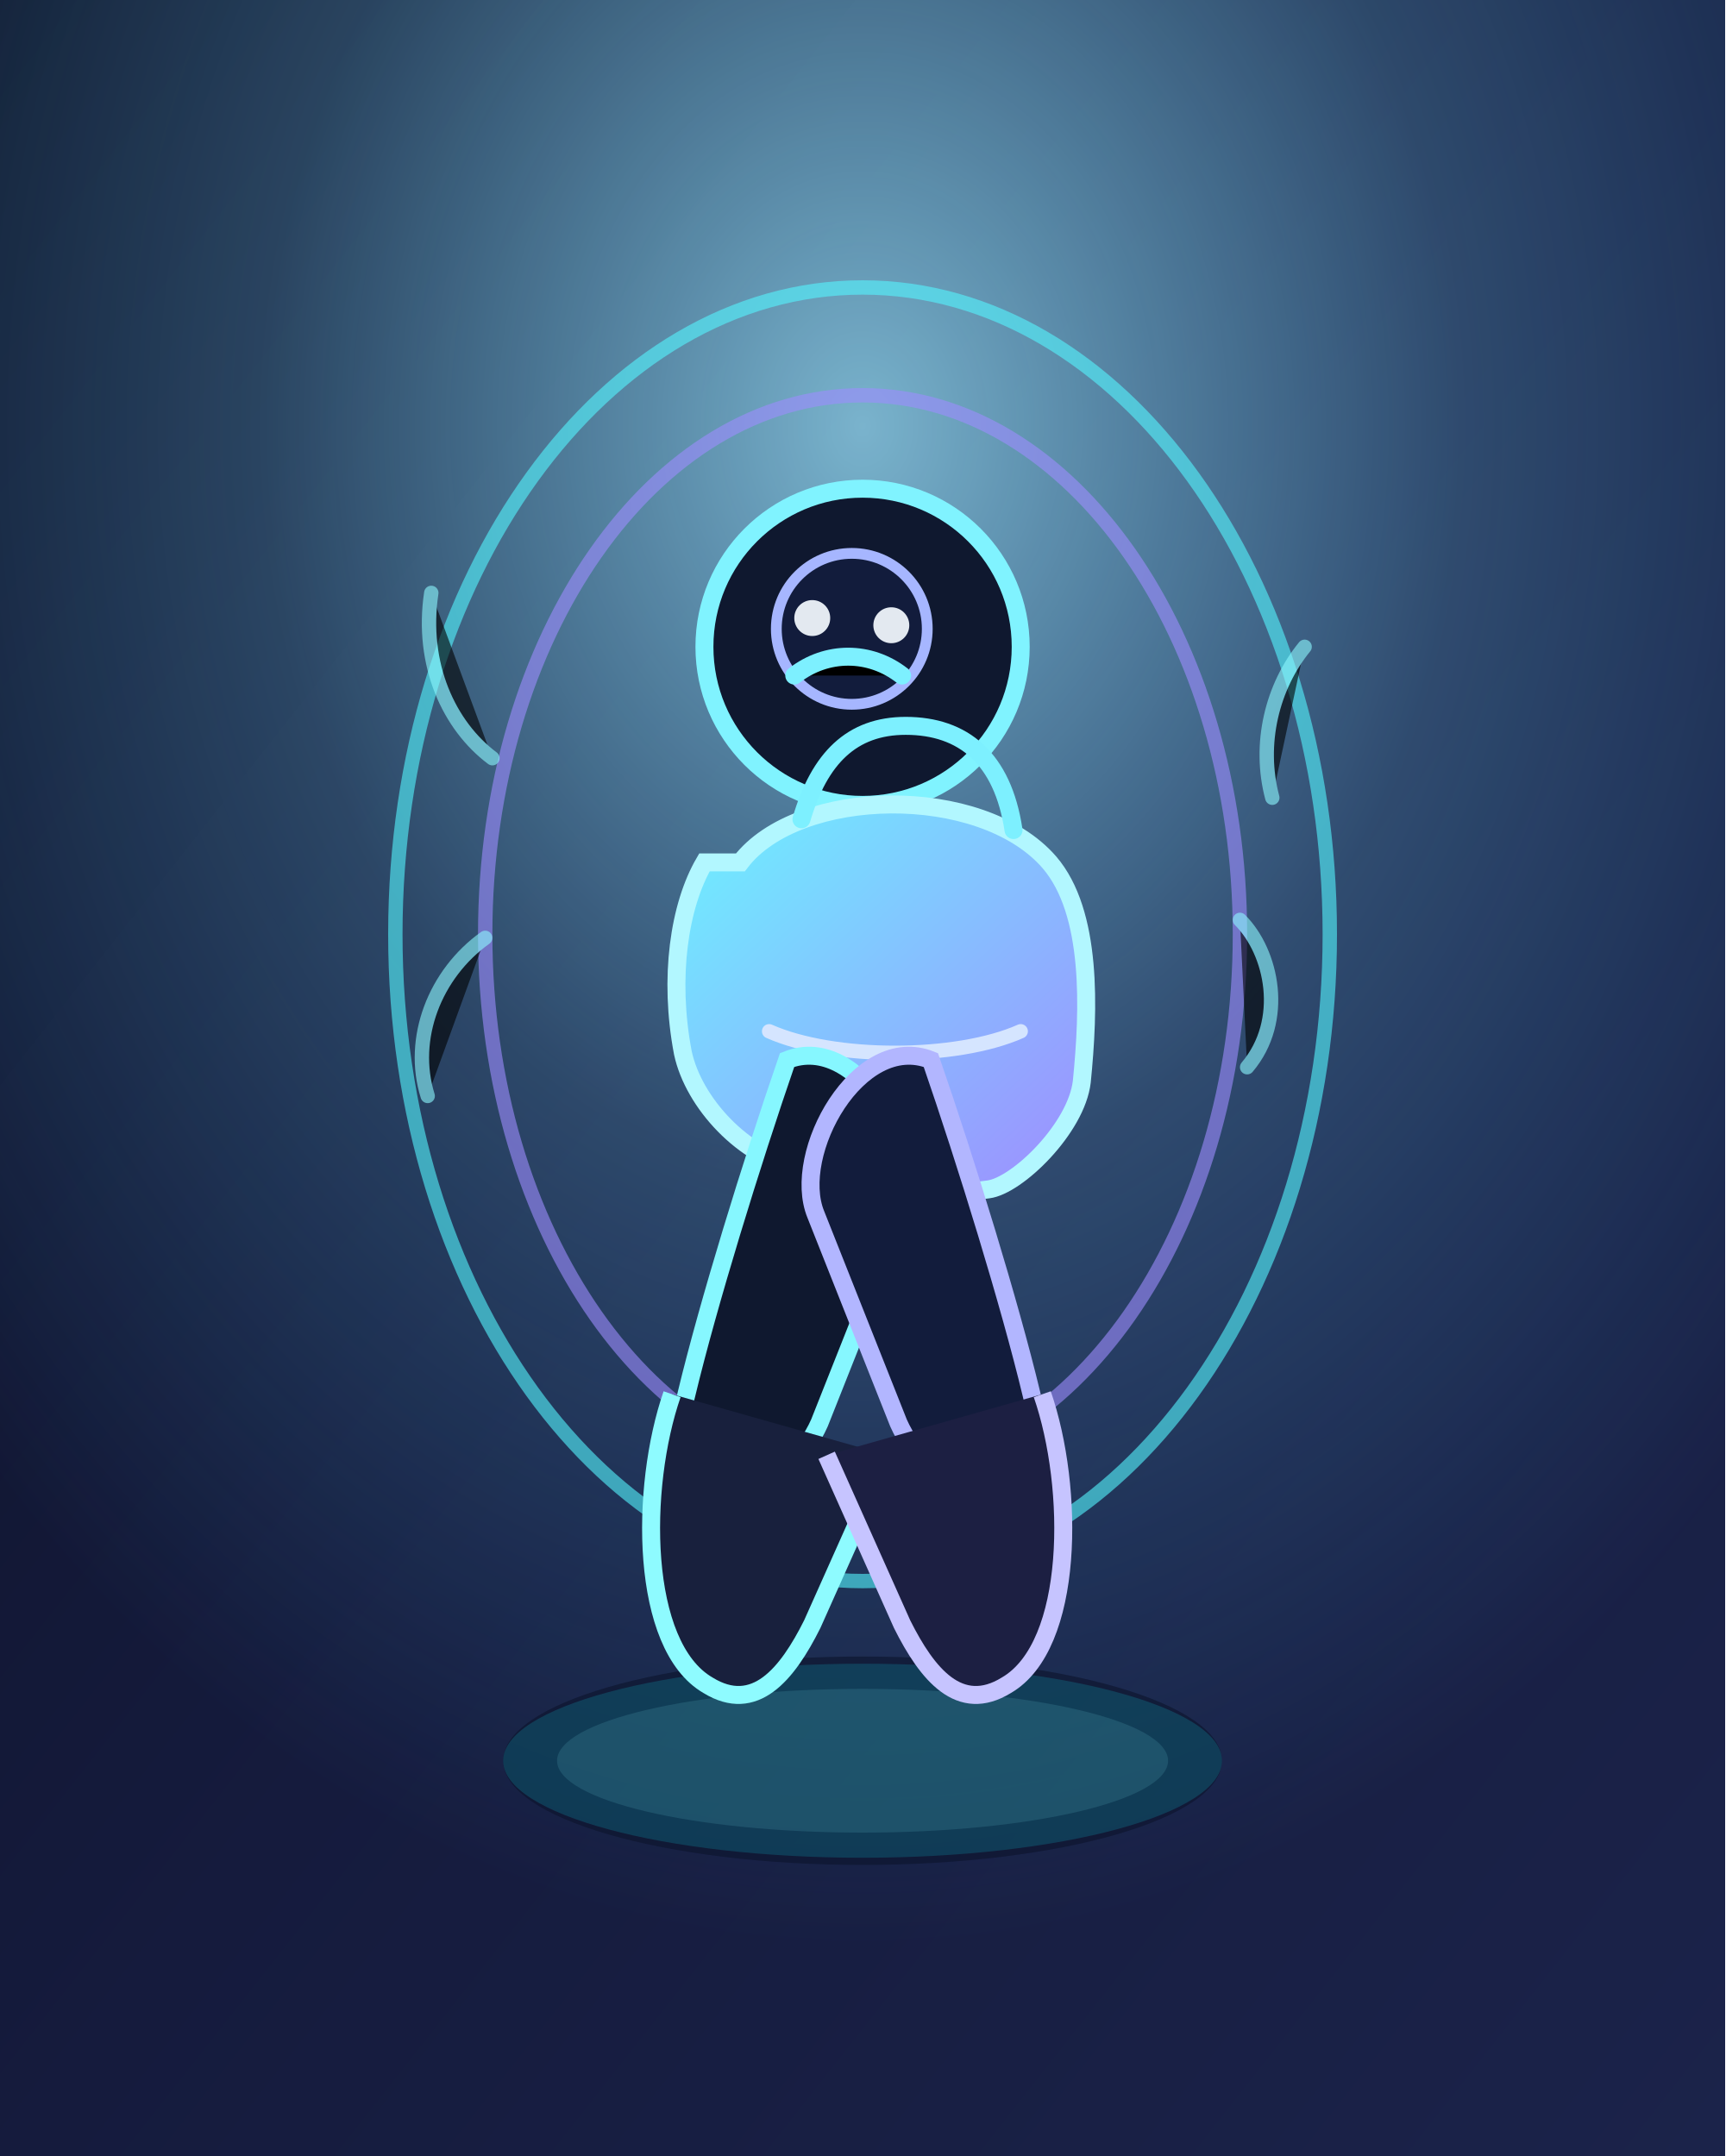
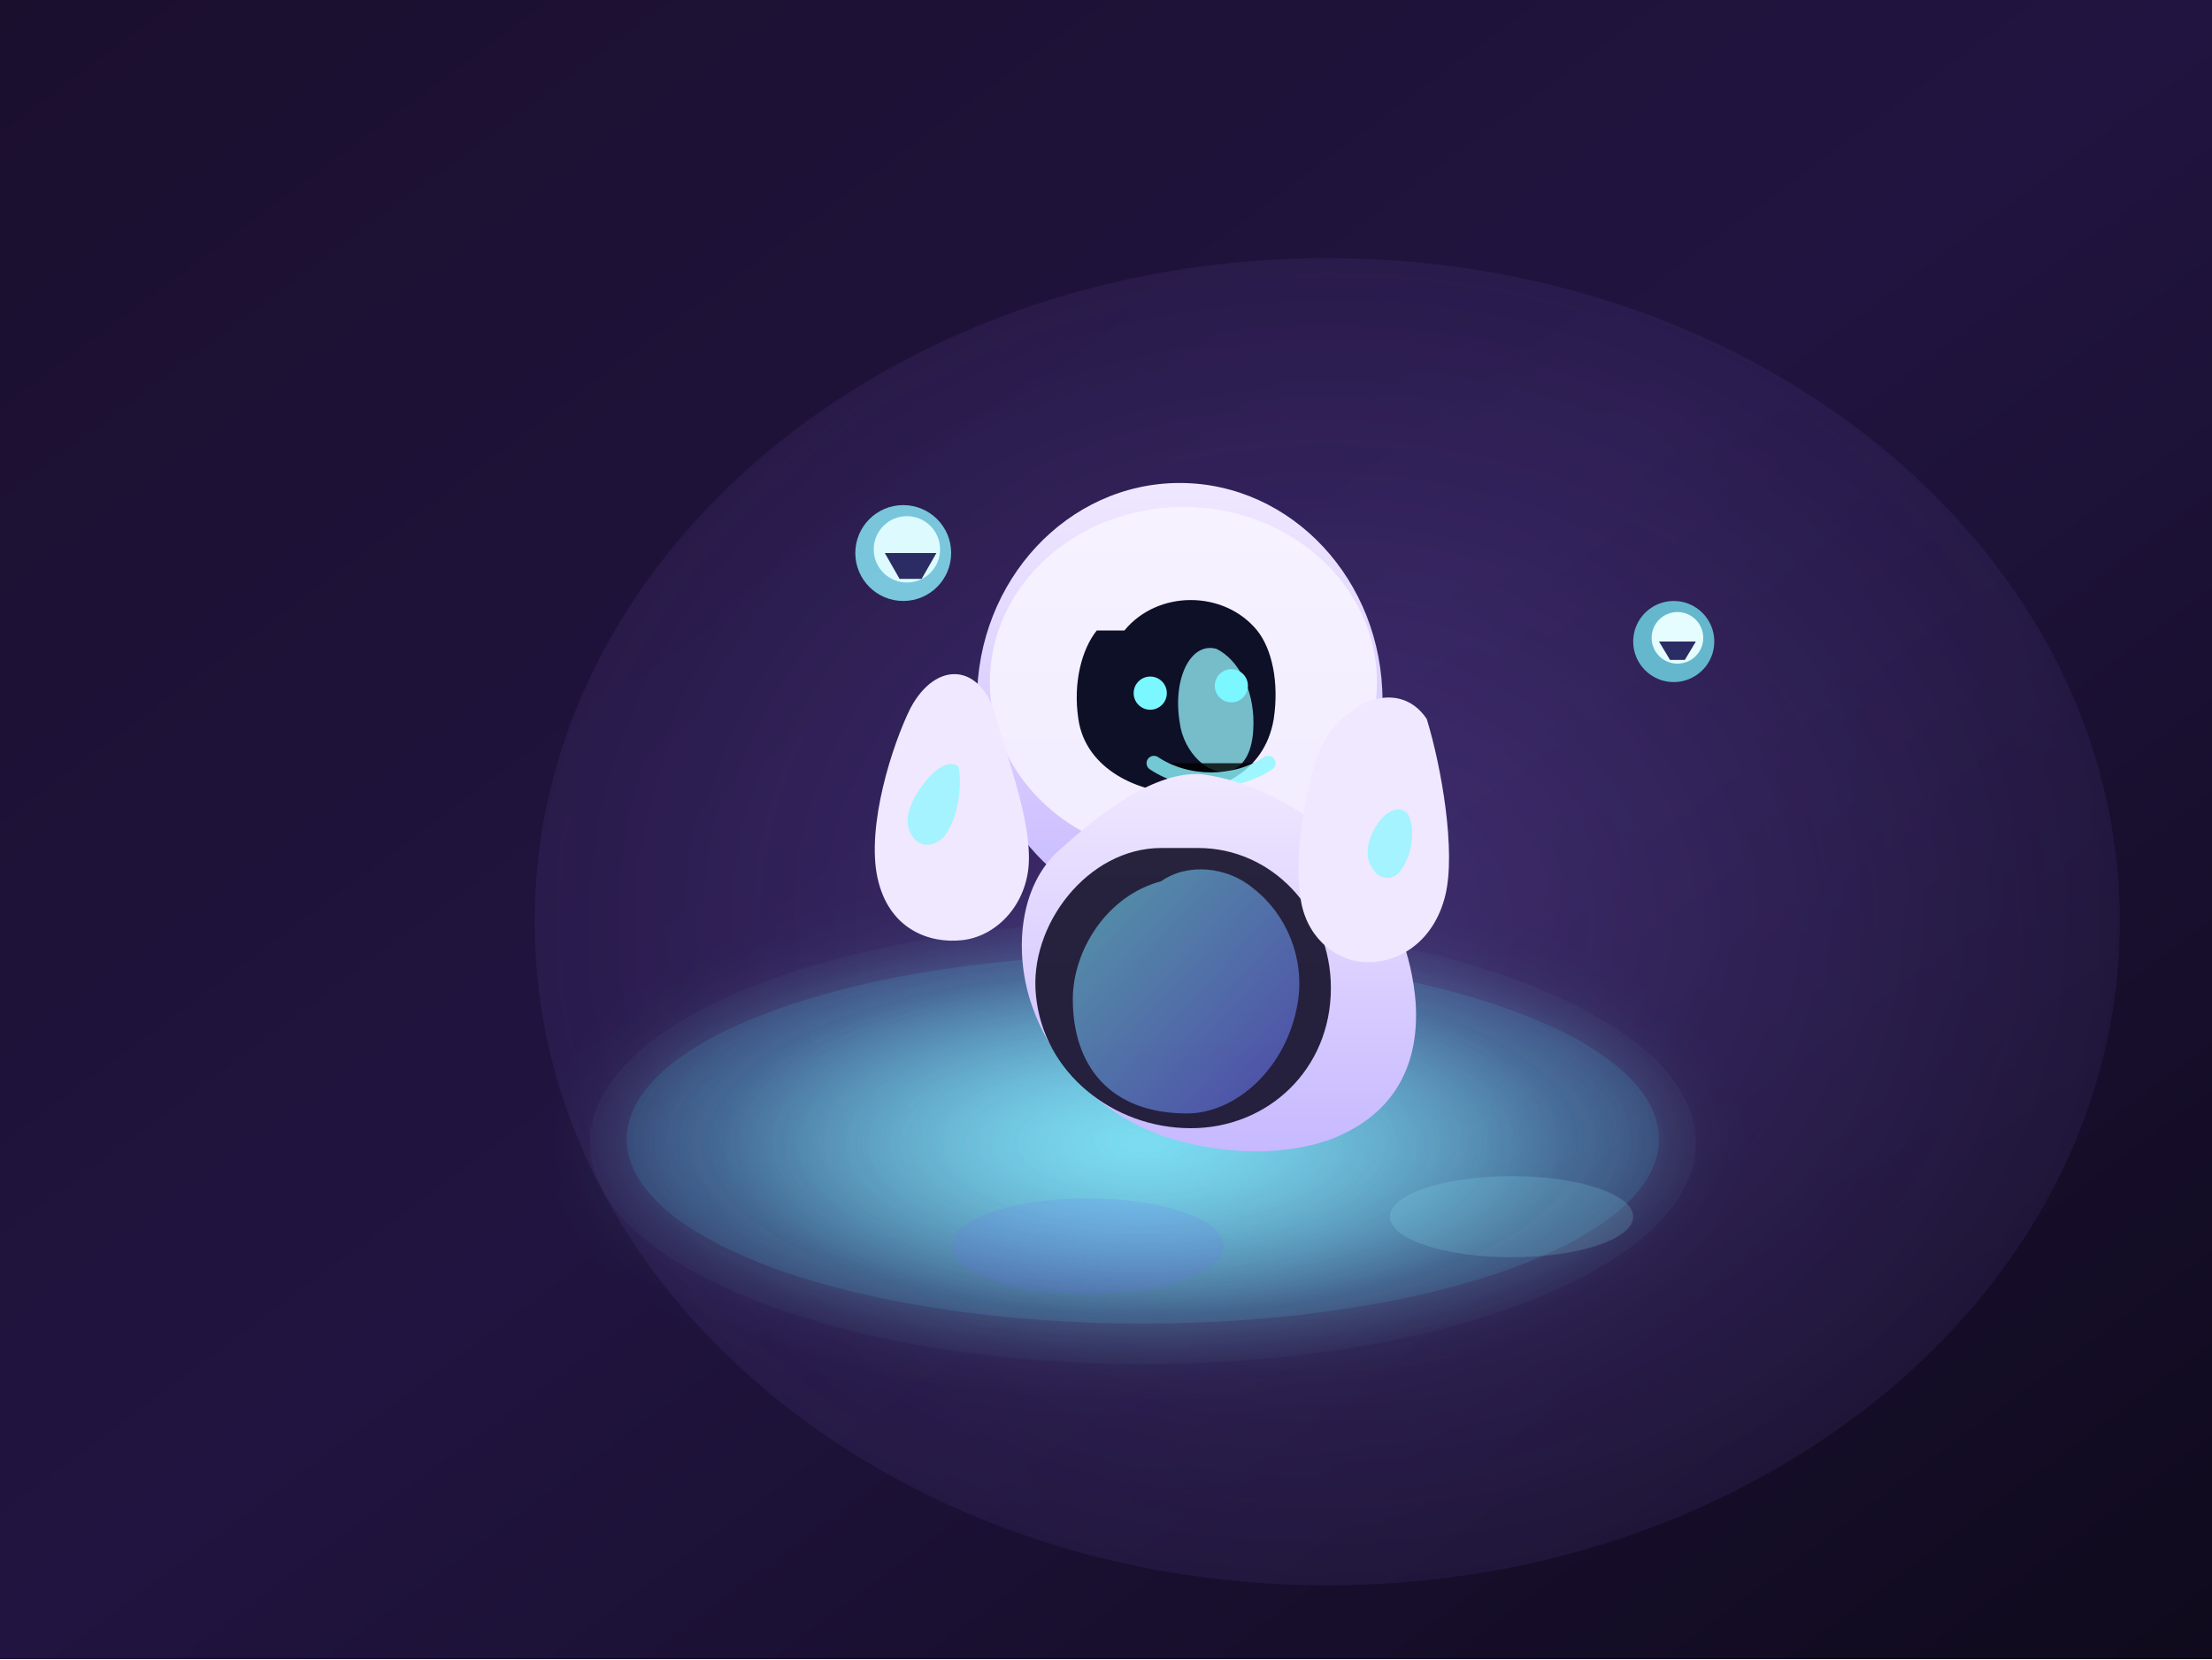
- <svg xmlns="http://www.w3.org/2000/svg" width="960" height="1200" viewBox="0 0 960 1200" role="img" aria-label="Agnes floating in a neon ring">
+ <svg xmlns="http://www.w3.org/2000/svg" viewBox="0 0 1200 900" role="img" aria-labelledby="title desc">
  <defs>
-     <linearGradient id="bg" x1="0%" y1="0%" x2="100%" y2="100%">
-       <stop offset="0%" stop-color="#0c1024" />
-       <stop offset="50%" stop-color="#151b3d" />
-       <stop offset="100%" stop-color="#1b234a" />
+     <linearGradient id="bg" x1="0" y1="0" x2="1" y2="1">
+       <stop offset="0%" stop-color="#1B0F2E" />
+       <stop offset="50%" stop-color="#211440" />
+       <stop offset="100%" stop-color="#0F0A1C" />
    </linearGradient>
-     <radialGradient id="halo" cx="50%" cy="20%" r="70%">
-       <stop offset="0%" stop-color="#9ce7ff" stop-opacity="0.75" />
-       <stop offset="50%" stop-color="#7bd7ff" stop-opacity="0.25" />
-       <stop offset="100%" stop-color="#48c0ff" stop-opacity="0" />
+     <radialGradient id="ring" cx="0.5" cy="0.5" r="0.55">
+       <stop offset="0%" stop-color="#8CF0FF" stop-opacity="0.9" />
+       <stop offset="70%" stop-color="#8CF0FF" stop-opacity="0.12" />
+       <stop offset="100%" stop-color="#8CF0FF" stop-opacity="0" />
    </radialGradient>
-     <linearGradient id="suit" x1="0%" y1="0%" x2="100%" y2="100%">
-       <stop offset="0%" stop-color="#6cf3ff" />
-       <stop offset="100%" stop-color="#9f8cff" />
+     <linearGradient id="suit" x1="0" y1="0" x2="0" y2="1">
+       <stop offset="0%" stop-color="#F0E8FF" />
+       <stop offset="100%" stop-color="#C7B9FF" />
    </linearGradient>
+     <linearGradient id="accent" x1="0" y1="0" x2="1" y2="1">
+       <stop offset="0%" stop-color="#7BF7FF" />
+       <stop offset="100%" stop-color="#6F6BFF" />
+     </linearGradient>
+     <radialGradient id="halo" cx="0.5" cy="0.5" r="0.7">
+       <stop offset="0%" stop-color="#9A77FF" stop-opacity="0.45" />
+       <stop offset="100%" stop-color="#9A77FF" stop-opacity="0" />
+     </radialGradient>
+     <filter id="glow" x="-30%" y="-30%" width="160%" height="160%">
+       <feGaussianBlur stdDeviation="18" result="blur" />
+       <feMerge>
+         <feMergeNode in="blur" />
+         <feMergeNode in="SourceGraphic" />
+       </feMerge>
+     </filter>
  </defs>
-   <rect width="960" height="1200" fill="url(#bg)" />
-   <rect width="960" height="1200" fill="url(#halo)" />
-   <ellipse cx="480" cy="980" rx="200" ry="58" fill="#0b132c" opacity="0.62" />
-   <ellipse cx="480" cy="980" rx="200" ry="54" fill="#0ff3ff" opacity="0.16" />
-   <ellipse cx="480" cy="980" rx="170" ry="40" fill="#8cf9ff" opacity="0.12" />
-   <g fill="none" stroke="#53f5ff" stroke-width="8" opacity="0.6">
-     <ellipse cx="480" cy="520" rx="260" ry="360" />
-     <ellipse cx="480" cy="520" rx="210" ry="300" stroke="#9d8cff" />
+   <rect width="1200" height="900" fill="url(#bg)" />
+   <ellipse cx="720" cy="500" rx="430" ry="360" fill="url(#halo)" opacity="0.6" />
+   <g filter="url(#glow)">
+     <ellipse cx="620" cy="620" rx="300" ry="120" fill="url(#ring)" opacity="0.8" />
+     <ellipse cx="620" cy="618" rx="280" ry="100" fill="#4BE0FF" opacity="0.12" />
  </g>
-   <g transform="translate(400 240)">
-     <circle cx="80" cy="120" r="88" fill="#0f182f" stroke="#80f3ff" stroke-width="10" />
-     <circle cx="74" cy="110" r="42" fill="#121c3c" stroke="#a6b6ff" stroke-width="6" />
-     <path d="M42 136c18-14 42-14 60 0" stroke="#7df0ff" stroke-width="10" stroke-linecap="round" />
-     <g fill="#f5fbff" opacity="0.92">
-       <circle cx="52" cy="104" r="10" />
-       <circle cx="96" cy="108" r="10" />
-     </g>
+   <g transform="translate(520 260)">
+     <ellipse cx="120" cy="120" rx="110" ry="118" fill="url(#suit)" />
+     <ellipse cx="122" cy="110" rx="105" ry="95" fill="#F8F5FF" opacity="0.85" />
+     <path d="M90 82c18-22 54-22 72 0 8 10 12 28 9 48-5 30-32 40-52 40s-50-12-54-40c-3-20 2-38 10-48Z" fill="#0D1027" />
+     <path d="M140 92c12 6 20 22 20 40 0 10-2 22-12 26-12 4-26-10-28-26-4-24 6-44 20-40Z" fill="#9AF5FF" opacity="0.75" />
+     <circle cx="104" cy="116" r="9" fill="#7BF7FF" />
+     <circle cx="148" cy="112" r="9" fill="#7BF7FF" />
+     <path d="M106 154c18 12 44 12 62 0" stroke="#8BF7FF" stroke-width="8" stroke-linecap="round" opacity="0.8" />
  </g>
-   <g transform="translate(342 360)">
-     <path d="M70 120c32-42 134-44 172 0 24 28 22 82 18 122-3 26-36 58-52 60-44 6-68-4-106-12-30-6-58-36-64-64-8-42-2-82 12-106z" fill="url(#suit)" stroke="#b2f7ff" stroke-width="10" />
-     <path d="M104 96c10-34 28-52 58-52 32 0 54 18 60 58" fill="none" stroke="#7df0ff" stroke-width="10" stroke-linecap="round" />
-     <path d="M86 214c18 8 44 12 70 12s52-4 70-12" fill="none" stroke="#d5e5ff" stroke-width="8" stroke-linecap="round" />
+   <g transform="translate(560 420)">
+     <path d="M92 0c30 4 64 22 88 52 16 20 26 46 28 72 2 32-10 60-46 74-28 10-62 8-92-2-32-12-58-36-70-70-10-28-8-66 16-86 20-18 50-42 76-40Z" fill="url(#suit)" />
+     <path d="M90 40c40 0 72 34 72 76 0 44-34 76-76 76s-80-30-84-72c-4-38 28-80 68-80h20Z" fill="#120E28" opacity="0.9" />
+     <path d="M70 58c14-10 36-8 50 4 18 14 28 38 24 62-6 36-34 60-60 60-42 0-62-26-62-62 0-26 18-56 48-64Z" fill="url(#accent)" opacity="0.55" />
  </g>
-   <g transform="translate(300 590)">
-     <path d="M138 0c-20 58-44 136-56 186-6 22 10 46 32 46 20 0 34-12 42-30l46-116c14-34-24-102-64-86z" fill="#0f182f" stroke="#86f7ff" stroke-width="10" />
-     <path d="M218 0c20 58 44 136 56 186 6 22-10 46-32 46-20 0-34-12-42-30l-46-116c-14-34 24-102 64-86z" fill="#121c3c" stroke="#b2b6ff" stroke-width="10" />
+   <g transform="translate(430 340)">
+     <path d="M64 44c-10 20-24 64-18 92 6 28 28 36 46 34 18-2 34-18 36-40 2-24-12-60-18-82-8-28-32-30-46-4Z" fill="#F0E8FF" />
+     <path d="M90 76c2 10 0 28-8 38-6 6-14 6-18-2-4-8 0-18 8-28 6-8 14-12 18-8Z" fill="#8BF7FF" opacity="0.75" />
  </g>
-   <g transform="translate(320 776)">
-     <path d="M54 0c-18 52-18 140 20 162 26 16 44-6 58-34l42-94" fill="#18203d" stroke="#8efbff" stroke-width="10" />
-     <path d="M260 0c18 52 18 140-20 162-26 16-44-6-58-34l-42-94" fill="#1c1f42" stroke="#c6c4ff" stroke-width="10" />
+   <g transform="translate(704 352)">
+     <path d="M70 38c8 26 16 72 10 96-6 24-24 36-42 36-16 0-32-12-36-32-4-20 0-52 8-78 10-30 44-46 60-22Z" fill="#F0E8FF" />
+     <path d="M60 90c4 8 2 22-4 30-4 6-12 6-16-2-4-6-2-16 4-24 4-6 12-10 16-4Z" fill="#8BF7FF" opacity="0.75" />
  </g>
-   <g stroke="#8cf9ff" stroke-width="8" stroke-linecap="round" opacity="0.6">
-     <path d="M270 522c-28 20-42 56-32 88" />
-     <path d="M690 512c18 18 26 56 4 82" />
-     <path d="M240 330c-6 40 10 74 34 92" />
-     <path d="M726 360c-18 22-26 54-18 84" />
+   <g transform="translate(500 640)" opacity="0.85">
+     <ellipse cx="90" cy="36" rx="74" ry="26" fill="#6F6BFF" opacity="0.18" />
+     <ellipse cx="320" cy="20" rx="66" ry="22" fill="#8CF0FF" opacity="0.2" />
+   </g>
+   <g transform="translate(410 230)">
+     <circle cx="80" cy="70" r="26" fill="#8CF0FF" opacity="0.8" />
+     <circle cx="82" cy="68" r="18" fill="#DDFBFF" />
+     <path d="M70 70h28l-8 14h-12z" fill="#2C2C64" />
+   </g>
+   <g transform="translate(860 300)">
+     <circle cx="48" cy="48" r="22" fill="#7BF7FF" opacity="0.7" />
+     <circle cx="50" cy="46" r="14" fill="#E6FDFF" />
+     <path d="M40 48h20l-6 10h-8z" fill="#2C2C64" />
  </g>
</svg>
